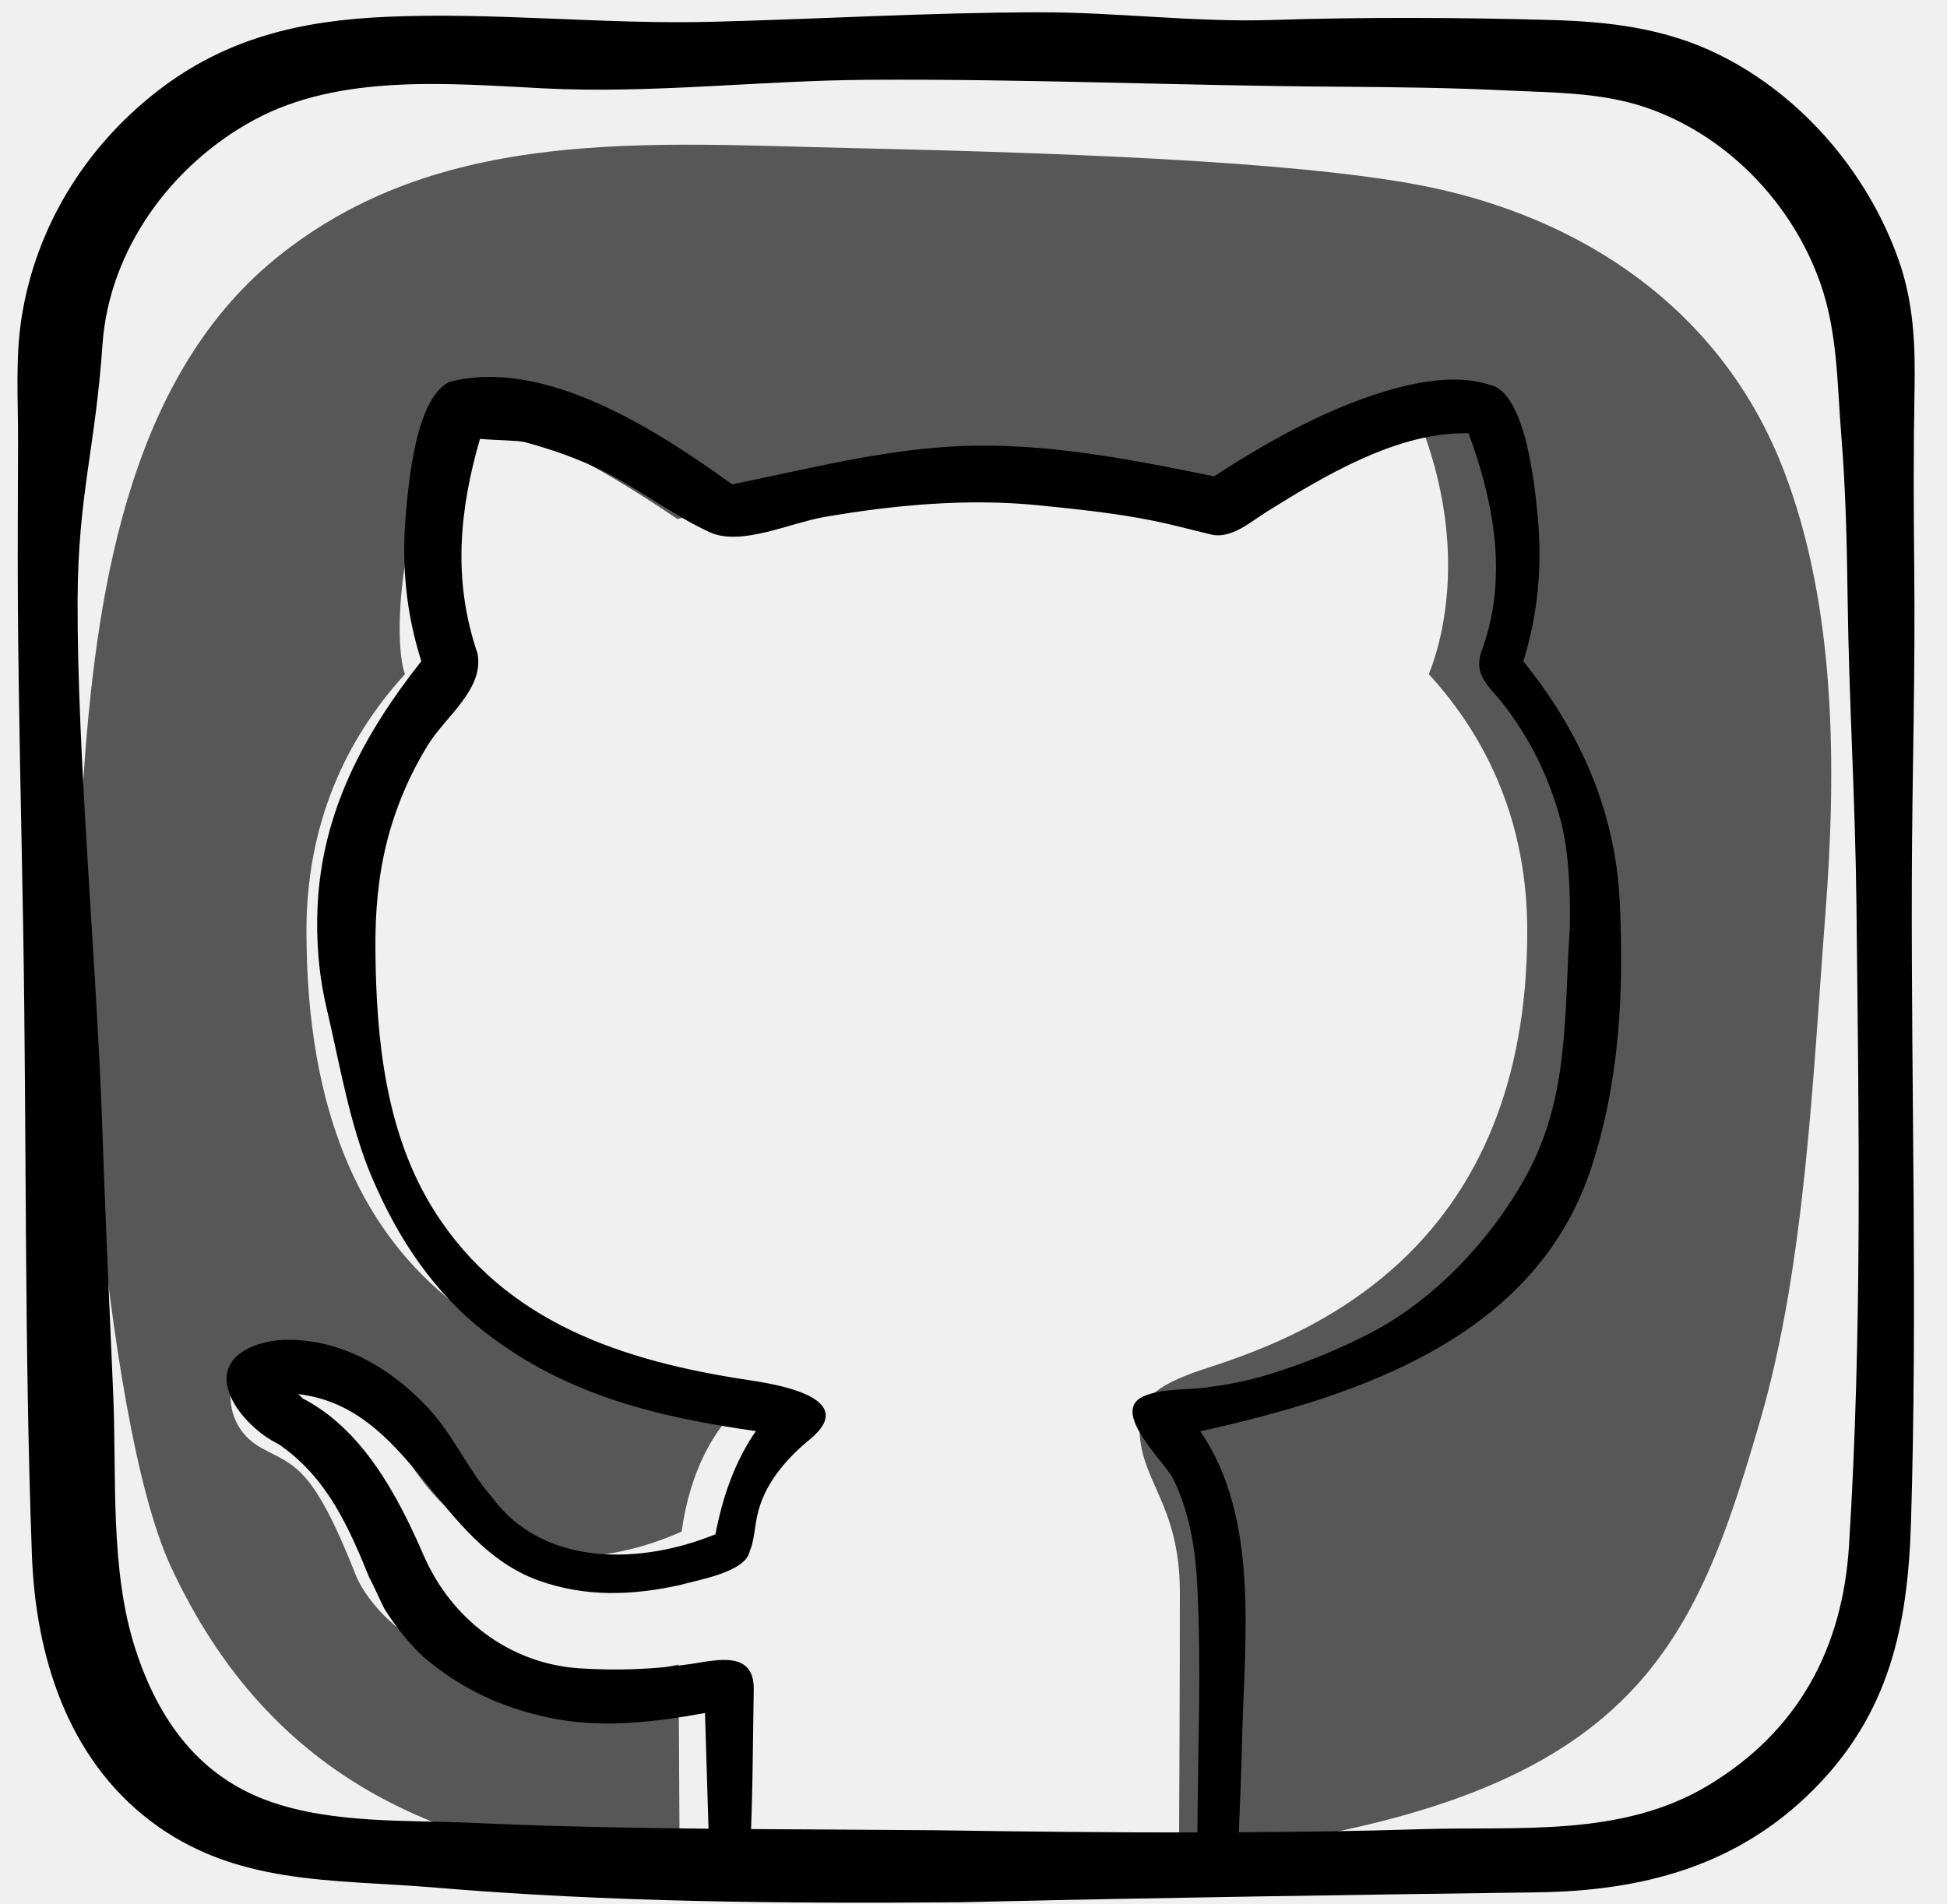
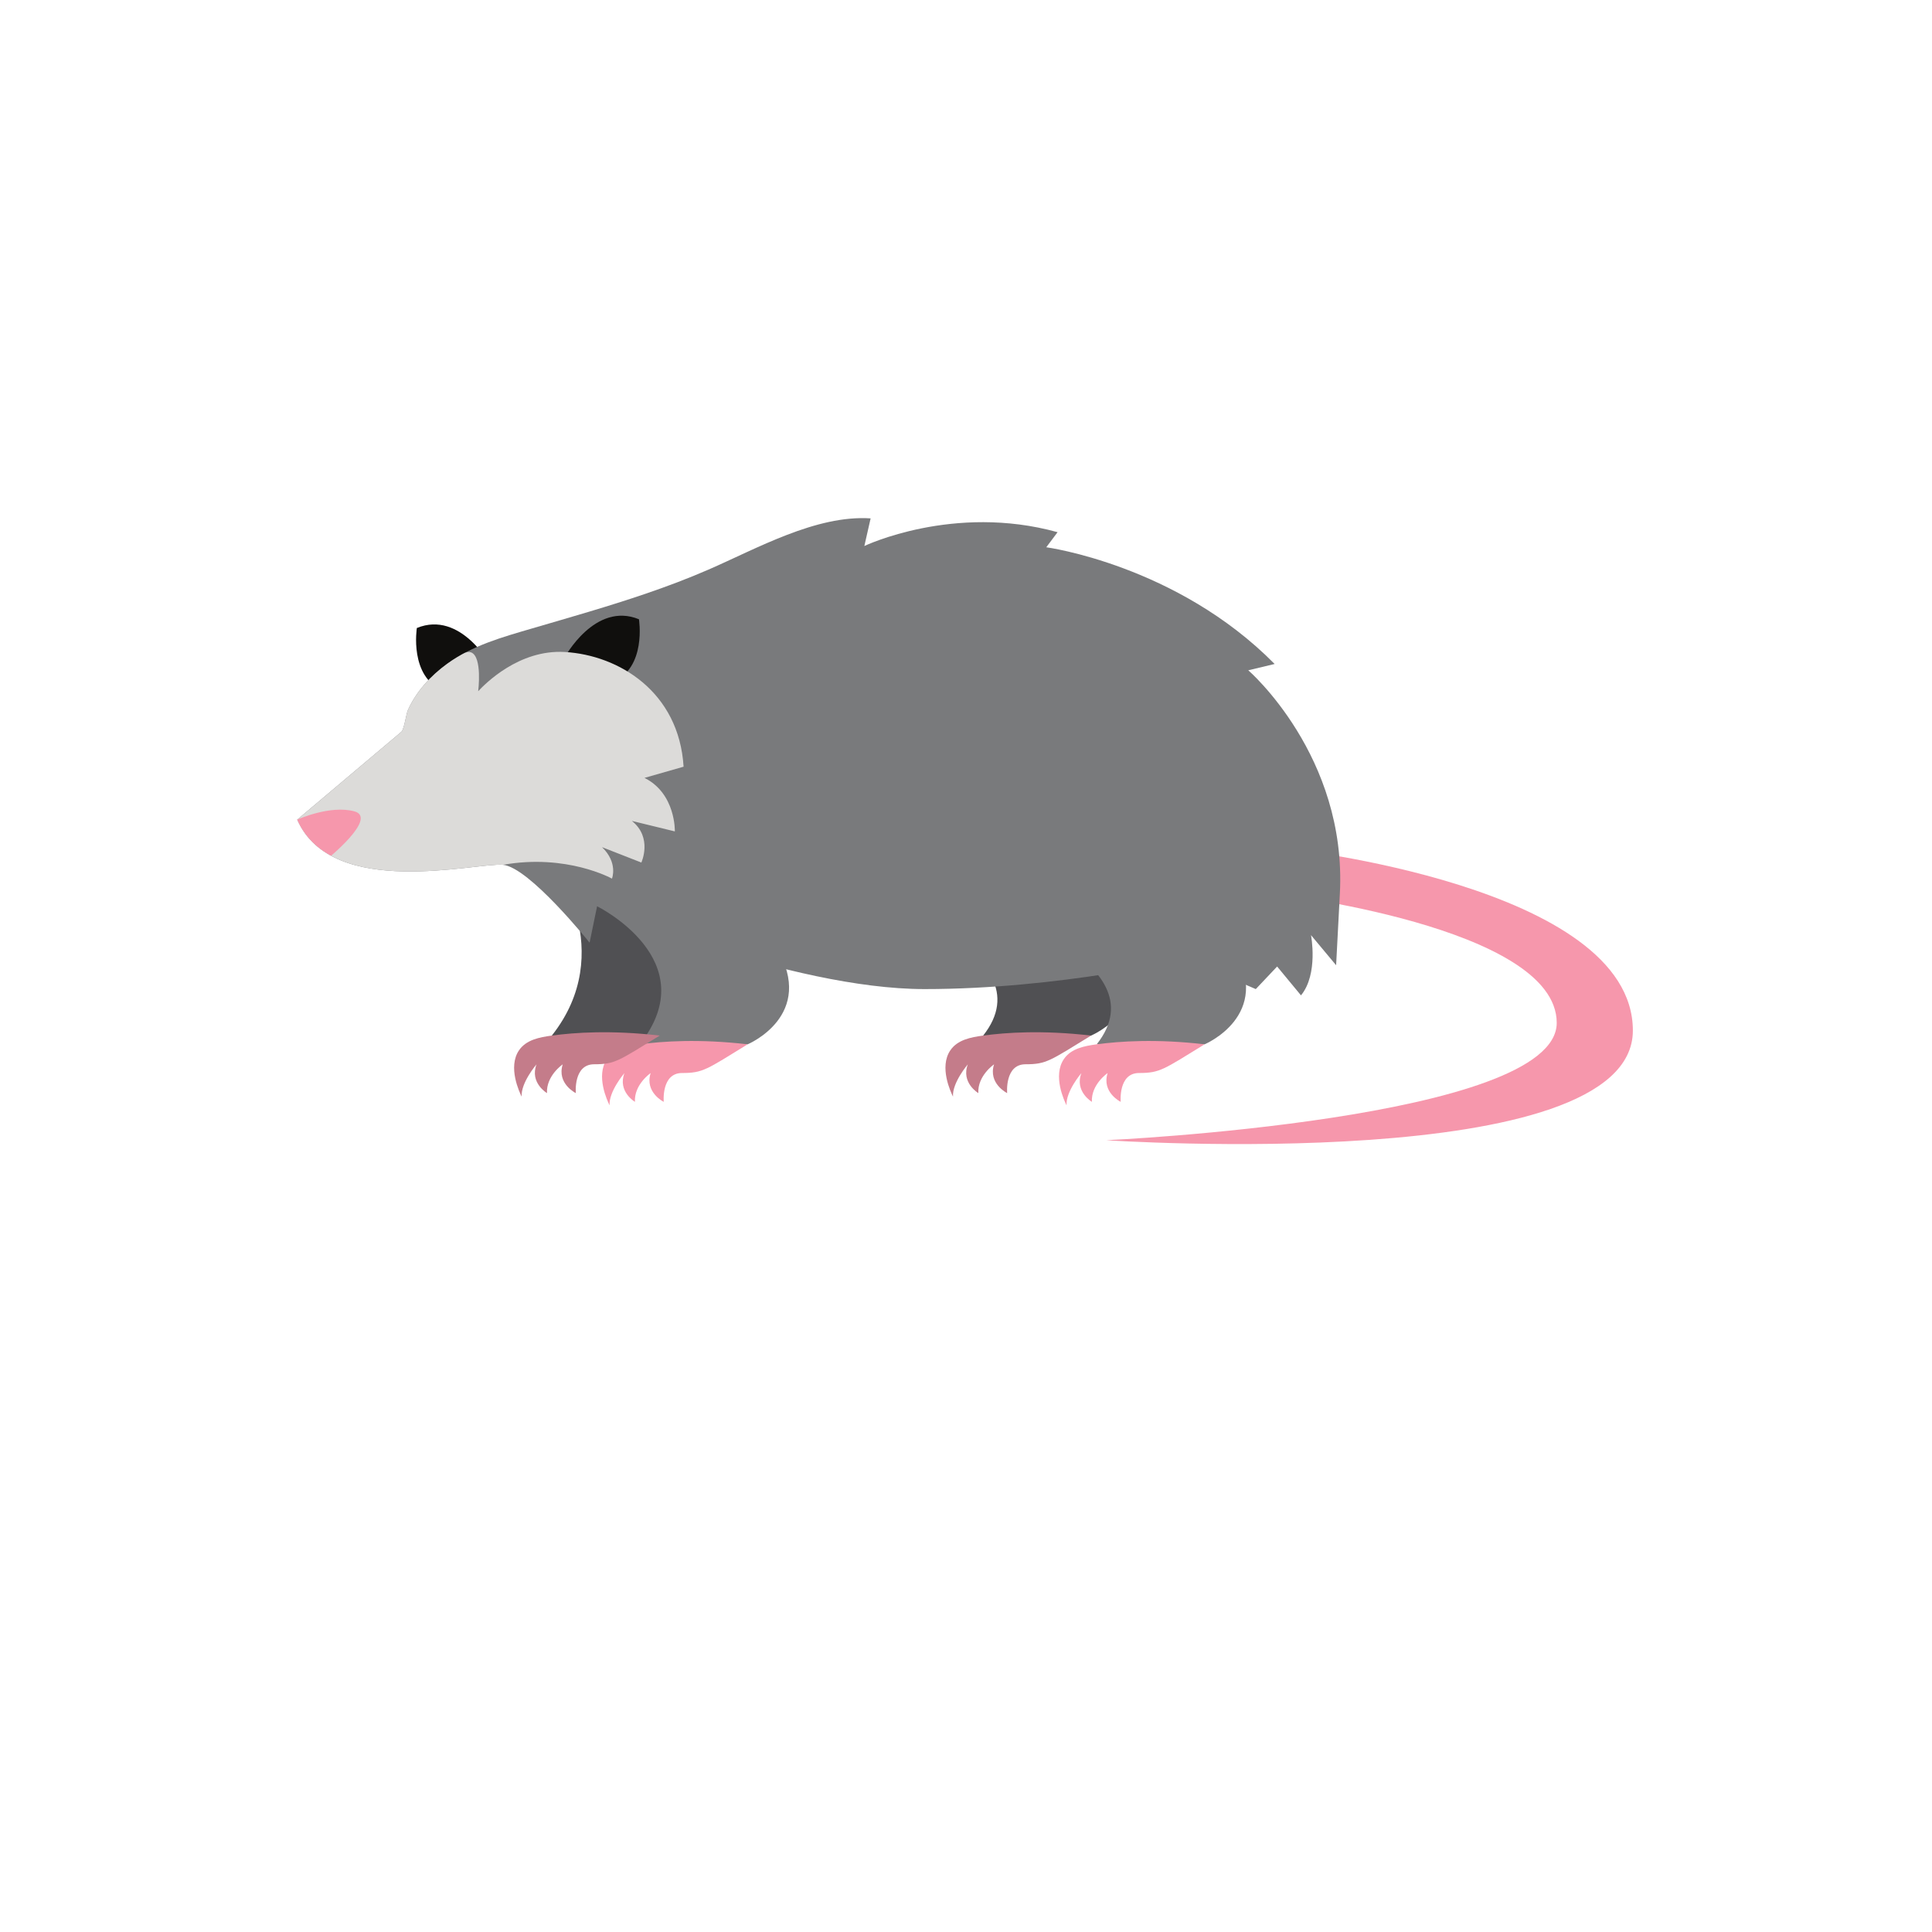
- <svg xmlns="http://www.w3.org/2000/svg" height="155.031" width="158.52" xml:space="preserve">
-   <path d="M145.221 38.278c-4.759-12.357-15.236-19.948-27.938-22.849-9.148-2.089-27.515-2.916-47.722-3.365-16.76-.373-33.779-1.864-47.09 8.964C10.182 31.023 7.75 49.056 6.752 63.923c-.867 12.899 1.53 51.537 7.168 63.657 8.101 17.413 22.343 23.696 41.42 24.832-.021-4.155-.069-11.879-.095-16.883-21.669 4.712-26.242-7.19-26.242-7.19-3.543-9.003-4.996-8.968-7.648-10.397-4.307-2.321-2.368-8.116-.467-7.735 8.703 1.747 11.94 8.028 11.94 8.028 6.947 11.907 18.222 8.465 22.667 6.474.699-5.034 2.717-8.471 4.945-10.416-17.301-1.969-35.489-8.649-35.489-38.494 0-8.504 3.043-15.452 8.026-20.907-.809-1.963-.949-11.438 3.755-20.614 0 0 3.541-2.092 18.425 7.985 6.214-1.726 12.877-2.592 19.496-2.622 6.62.03 13.288.896 19.513 2.622 14.867-10.078 21.398-7.985 21.398-7.985 4.24 10.73 1.573 18.651.765 20.614 4.995 5.455 8.016 12.404 8.016 20.907 0 25.55-17.082 32.681-25.86 35.525-4.047 1.311-5.694 2.36-5.707 4.908-.021 4.354 3.283 6.157 3.283 13.424 0 7.274-.043 15.989-.07 21.464 36.688-3.997 41.676-15.994 47.356-35.592 3.638-12.552 4.264-28.046 5.269-41.077.908-11.783.903-25.009-3.395-36.173z" fill="#575757" />
-   <path d="M154.552 21.082c-2.524-7.053-7.848-13.298-14.59-16.63-4.375-2.162-8.94-2.694-13.721-2.825-7.565-.207-15.05-.246-22.607 0-6.353.206-12.71-.639-19.065-.627-8.854.018-17.719.547-26.571.774-8.864.227-17.698-.794-26.536-.405-6.937.306-13.075 1.7-18.709 6.099-5.871 4.584-9.869 11.091-11.007 18.47-.5 3.246-.269 6.651-.276 9.924-.008 4.258-.04 8.516-.017 12.774.049 8.947.28 17.892.433 26.838.291 17.043.085 34.1.712 51.136.301 8.176 2.861 16.46 9.589 21.613 6.924 5.303 14.845 4.78 23.053 5.457 14.27 1.213 28.612 1.324 42.922 1.211l1.891-.043c15.038-.345 30.075-.559 45.116-.765 8.577-.118 16.299-2.134 22.523-8.405 6.158-6.205 7.64-13.306 7.897-21.732.531-17.425.016-34.816.067-52.241.026-8.873.292-16.73.195-25.603-.052-4.757-.066-9.505.025-14.261.07-3.724-.053-7.205-1.324-10.759zM76.344 149.03c-5.065-.048-10.129-.062-15.193-.098.05-1.474.096-2.948.117-4.423l.099-6.948c.046-3.191-2.991-2.393-5.105-2.075-2.996.451-6.066.554-9.086.356-5.722-.375-10.452-4.057-12.677-9.185-2.13-4.91-5.033-10.406-10.041-12.883.301.164.139.009-.186-.262 9.197 1.087 11.236 12.183 19.581 15.181 3.808 1.368 7.614 1.223 11.52.366 1.409-.415 5.358-1.026 5.676-2.782.349-.772.407-2.019.599-2.844.531-2.546 2.332-4.625 4.278-6.223 4.276-3.51-3.194-4.565-5.067-4.85-10.162-1.544-19.742-4.672-25.487-13.749-3.977-6.284-4.745-13.983-4.807-21.259-.025-2.972.202-5.893.93-8.78a28.156 28.156 0 0 1 3.374-7.953c1.42-2.295 4.572-4.52 4.006-7.419-2.029-5.943-1.482-11.642.202-17.464 1.241.112 3.129.122 3.65.263 2.235.609 4.443 1.373 6.512 2.424 2.906 1.477 5.614 3.565 8.549 4.915 2.517 1.158 6.567-.761 9.273-1.231 5.702-.992 11.713-1.546 17.493-.964 3.138.316 6.26.635 9.356 1.26 1.575.318 3.134.746 4.697 1.119 1.639.39 3.218-1.037 4.514-1.845 4.663-2.909 10.683-6.544 16.45-6.396 2.079 5.655 3.229 11.833 1.073 17.683-.738 2.002.599 2.906 1.746 4.36 2.193 2.833 3.696 5.907 4.643 9.353.764 2.779.828 6.479.776 8.928-.467 6.955-.037 13.66-3.472 19.991-2.836 5.228-7.507 10.241-12.849 12.991a49.916 49.916 0 0 1-7.635 3.152 28.724 28.724 0 0 1-5.139 1.165c-1.699.308-4.07.087-5.631.798-2.734 1.245 1.739 5.302 2.438 6.724 1.317 2.681 1.794 5.605 1.951 8.56.356 6.708.049 13.503.019 20.221-7.038.009-14.079-.07-21.147-.177zm74.198-23.181c-.524 8.389-4.14 15.137-11.501 19.548-7.059 4.23-15.425 3.292-23.328 3.544-4.96.159-9.906.221-14.85.249.099-2.444.204-4.889.259-7.334.188-8.351 1.475-18.199-3.396-25.311 12.959-2.88 27.28-7.643 31.816-21.41 2.326-7.059 2.696-14.444 2.327-21.833-.366-7.338-3.284-13.817-7.843-19.456 1.194-3.838 1.557-7.754 1.171-11.789-.234-2.447-.966-10.192-3.967-10.746-4.304-1.38-10.627 1.097-14.316 2.861-2.833 1.355-5.453 2.912-8.067 4.613-7.552-1.533-14.944-3.007-22.71-2.331-5.629.49-11.019 1.874-16.531 2.982-6.03-4.351-15.27-10.384-23.032-8.333-2.739 1.346-3.314 8.218-3.545 10.928-.345 4.046.051 7.97 1.275 11.806-4.661 5.896-8.075 12.235-8.445 19.899-.136 2.819.088 5.628.74 8.388 1.078 4.566 1.855 9.455 3.701 13.788 2.114 4.961 5.044 9.393 9.38 12.712 6.565 5.024 13.977 6.782 21.861 7.901-1.71 2.499-2.692 5.279-3.29 8.4-5.94 2.442-13.957 2.744-18.176-2.994-1.96-2.241-3.131-5.015-5.157-7.222-2.452-2.672-5.804-4.906-9.451-5.456-1.605-.242-3.075-.271-4.674.286-4.854 1.83-1.146 6.594 1.863 8.032 3.995 2.731 5.742 6.771 7.492 11.082-.303-.776 1.026 2.126 1.153 2.348.886 1.4 1.912 2.726 3.122 3.865 3.058 2.623 6.357 4.161 10.289 4.998 4.178.889 8.505.378 12.688-.381l.286 9.419c-6.353-.061-12.704-.179-19.055-.469-5.422-.247-11.421.083-16.628-1.737-5.749-2.009-9.075-6.584-10.957-12.35-2.131-6.529-1.533-14.136-1.833-20.93-.328-7.42-.654-14.84-.911-22.263-.429-12.438-2.036-29.869-1.984-42.314.036-8.546 1.436-12.252 2.026-20.78.535-7.738 5.615-14.648 12.342-18.293 6.998-3.791 15.921-2.958 23.592-2.57 8.772.444 17.587-.642 26.369-.698 13.115-.083 25.235.477 38.349.563 4.544.03 9.093.08 13.632.302 3.741.183 7.655.148 11.243 1.344 6.622 2.207 11.985 7.732 14.311 14.275 1.442 4.056 1.388 8.242 1.733 12.482.354 4.343.453 8.66.51 13.016.114 8.761.627 16.509.723 25.269.189 17.422.482 34.696-.606 52.1z" />
+ <svg xmlns="http://www.w3.org/2000/svg" width="500" zoomAndPan="magnify" viewBox="0 0 375 375" height="500" preserveAspectRatio="xMidYMid meet" version="1.0">
+   <defs>
+     <clipPath id="f0a9b3b54c">
+       <path d="M 57.188 100 L 261 100 L 261 194 L 57.188 194 Z M 57.188 100 " clip-rule="nonzero" />
+     </clipPath>
+     <clipPath id="ad82807c0b">
+       <path d="M 109.414 119 L 124.664 119 L 124.664 132.965 L 109.414 132.965 Z M 109.414 119 " clip-rule="nonzero" />
+     </clipPath>
+     <clipPath id="b7c043fdd5">
+       <path d="M 125.316 115.242 C 129.441 113.832 133.516 112.301 137.52 110.559 C 146.887 106.484 158.426 99.918 168.988 100.617 L 167.77 105.98 C 167.77 105.98 185.059 97.695 205.273 103.297 L 203.082 106.223 C 203.082 106.223 228.41 109.633 247.406 128.879 L 242.289 130.102 C 242.289 130.102 261.477 146.688 260.066 173.465 C 259.34 187.352 259.34 187.352 259.34 187.352 L 254.465 181.508 C 254.465 181.508 255.93 189.059 252.52 193.199 L 247.891 187.598 L 243.75 191.98 L 230.113 186.133 C 230.113 186.133 205.762 191.98 179.461 191.98 C 153.156 191.98 115.895 175.902 115.895 175.902 L 114.438 182.969 C 114.438 182.969 102.746 168.348 97.633 167.863 C 92.516 167.375 64.512 174.684 57.691 159.09 L 77.906 142.039 C 78.449 141.578 78.836 138.551 79.18 137.801 C 80.82 134.184 83.59 131.172 86.781 128.852 C 91.703 125.27 97.562 123.652 103.316 121.969 C 110.664 119.816 118.059 117.723 125.316 115.242 Z M 125.316 115.242 " clip-rule="nonzero" />
+     </clipPath>
+     <clipPath id="63d2fc2b75">
+       <path d="M 57.312 126 L 132.926 126 L 132.926 171 L 57.312 171 Z M 57.312 126 " clip-rule="nonzero" />
+     </clipPath>
+     <clipPath id="9de52fa1e7">
+       <path d="M 125.316 115.242 C 129.441 113.832 133.516 112.301 137.52 110.559 C 146.887 106.484 158.426 99.918 168.988 100.617 L 167.77 105.98 C 167.77 105.98 185.059 97.695 205.273 103.297 L 203.082 106.223 C 203.082 106.223 228.41 109.633 247.406 128.879 L 242.289 130.102 C 242.289 130.102 261.477 146.688 260.066 173.465 C 259.34 187.352 259.34 187.352 259.34 187.352 L 254.465 181.508 C 254.465 181.508 255.93 189.059 252.52 193.199 L 247.891 187.598 L 243.75 191.98 L 230.113 186.133 C 230.113 186.133 205.762 191.98 179.461 191.98 C 153.156 191.98 115.895 175.902 115.895 175.902 L 114.438 182.969 C 114.438 182.969 102.746 168.348 97.633 167.863 C 92.516 167.375 64.512 174.684 57.691 159.09 L 77.906 142.039 C 78.449 141.578 78.836 138.551 79.18 137.801 C 80.82 134.184 83.59 131.172 86.781 128.852 C 91.703 125.27 97.562 123.652 103.316 121.969 C 110.664 119.816 118.059 117.723 125.316 115.242 Z M 125.316 115.242 " clip-rule="nonzero" />
+     </clipPath>
+     <clipPath id="6c644fc330">
+       <path d="M 57.312 157.121 L 70.02 157.121 L 70.02 167 L 57.312 167 Z M 57.312 157.121 " clip-rule="nonzero" />
+     </clipPath>
+     <clipPath id="59837d5dcc">
+       <path d="M 125.316 115.242 C 129.441 113.832 133.516 112.301 137.52 110.559 C 146.887 106.484 158.426 99.918 168.988 100.617 L 167.77 105.98 C 167.77 105.98 185.059 97.695 205.273 103.297 L 203.082 106.223 C 203.082 106.223 228.41 109.633 247.406 128.879 L 242.289 130.102 C 242.289 130.102 261.477 146.688 260.066 173.465 C 259.34 187.352 259.34 187.352 259.34 187.352 L 254.465 181.508 C 254.465 181.508 255.93 189.059 252.52 193.199 L 247.891 187.598 L 243.75 191.98 L 230.113 186.133 C 230.113 186.133 205.762 191.98 179.461 191.98 C 153.156 191.98 115.895 175.902 115.895 175.902 L 114.438 182.969 C 114.438 182.969 102.746 168.348 97.633 167.863 C 92.516 167.375 64.512 174.684 57.691 159.09 L 77.906 142.039 C 78.449 141.578 78.836 138.551 79.18 137.801 C 80.82 134.184 83.59 131.172 86.781 128.852 C 91.703 125.27 97.562 123.652 103.316 121.969 C 110.664 119.816 118.059 117.723 125.316 115.242 Z M 125.316 115.242 " clip-rule="nonzero" />
+     </clipPath>
+   </defs>
+   <rect x="-37.5" width="450" fill="#ffffff" y="-37.5" height="450" fill-opacity="1" />
+   <rect x="-37.5" width="450" fill="#ffffff" y="-37.5" height="450" fill-opacity="1" />
+   <rect x="-37.5" width="450" fill="#ffffff" y="-37.5" height="450" fill-opacity="1" />
+   <path fill="#505053" d="M 167.293 174.207 C 167.293 174.207 203.738 184.684 190.832 201.004 L 211.777 201.004 C 211.777 201.004 225.172 195.402 217.379 182.246 L 167.293 174.207 " fill-opacity="1" fill-rule="nonzero" />
+   <path fill="#505053" d="M 107.309 167.418 C 107.309 167.418 120.02 184.684 107.109 201.004 L 128.055 201.004 C 128.055 201.004 141.449 195.402 133.652 182.246 L 107.309 167.418 " fill-opacity="1" fill-rule="nonzero" />
+   <path fill="#f697ac" d="M 249.461 164.66 C 249.461 164.66 316.938 171.828 316.938 200.031 C 316.938 228.227 214.727 221.316 214.727 221.316 C 214.727 221.316 302.16 217.305 302.16 198.543 C 302.16 179.777 247 173.434 247 173.434 L 249.461 164.66 " fill-opacity="1" fill-rule="nonzero" />
+   <path fill="#100f0d" d="M 95.348 129.324 C 95.348 129.324 89.461 118.387 80.91 121.895 C 80.91 121.895 79.371 131.43 86.098 134.094 L 95.348 129.324 " fill-opacity="1" fill-rule="nonzero" />
+   <g clip-path="url(#f0a9b3b54c)">
+     <path fill="#797a7c" d="M 125.316 115.242 C 129.441 113.832 133.516 112.301 137.52 110.559 C 146.887 106.484 158.426 99.918 168.988 100.617 L 167.77 105.98 C 167.77 105.98 185.059 97.695 205.273 103.297 L 203.082 106.223 C 203.082 106.223 228.41 109.633 247.406 128.879 L 242.289 130.102 C 242.289 130.102 261.477 146.688 260.066 173.465 C 259.34 187.352 259.34 187.352 259.34 187.352 L 254.465 181.508 C 254.465 181.508 255.93 189.059 252.52 193.199 L 247.891 187.598 L 243.75 191.98 L 230.113 186.133 C 230.113 186.133 205.762 191.98 179.461 191.98 C 153.156 191.98 115.895 175.902 115.895 175.902 L 114.438 182.969 C 114.438 182.969 102.746 168.348 97.633 167.863 C 92.516 167.375 64.512 174.684 57.691 159.09 L 77.906 142.039 C 78.449 141.578 78.836 138.551 79.18 137.801 C 80.82 134.184 83.59 131.172 86.781 128.852 C 91.703 125.27 97.562 123.652 103.316 121.969 C 110.664 119.816 118.059 117.723 125.316 115.242 " fill-opacity="1" fill-rule="nonzero" />
+   </g>
+   <g clip-path="url(#ad82807c0b)">
+     <g clip-path="url(#b7c043fdd5)">
+       <path fill="#100f0d" d="M 109.582 127.629 C 109.582 127.629 115.473 116.691 124.02 120.199 C 124.02 120.199 125.566 129.73 118.832 132.398 L 109.582 127.629 " fill-opacity="1" fill-rule="nonzero" />
+     </g>
+   </g>
+   <g clip-path="url(#63d2fc2b75)">
+     <g clip-path="url(#9de52fa1e7)">
+       <path fill="#dcdbd9" d="M 92.816 134.164 C 92.816 134.164 93.664 127.477 91.441 126.629 C 90.645 126.328 89.809 126.926 88.91 127.457 C 83.281 130.801 80.441 128.395 76.941 131.211 C 74.82 132.914 75.828 133.824 72.477 138.934 C 70.531 141.902 68.777 143.75 67.508 145.148 C 64.734 148.199 60.582 153.145 54.648 161.375 C 57.09 163.957 59.531 166.535 61.977 169.117 C 61.977 169.117 85.234 170.07 97.633 167.863 C 110.027 165.652 118.781 170.539 118.781 170.539 C 118.781 170.539 120.02 167.488 116.855 164.434 L 124.484 167.418 C 124.484 167.418 126.723 162.598 122.652 159.34 L 130.988 161.375 C 130.988 161.375 131.203 154.043 125.094 150.988 L 132.684 148.816 C 131.797 134.32 120.168 127.164 109.621 126.551 C 100.699 126.031 94.121 132.773 92.816 134.164 " fill-opacity="1" fill-rule="nonzero" />
+     </g>
+   </g>
+   <g clip-path="url(#6c644fc330)">
+     <g clip-path="url(#59837d5dcc)">
+       <path fill="#f697ac" d="M 57.691 159.09 C 57.691 159.09 64.023 156.203 68.77 157.477 C 73.516 158.75 63.23 166.977 63.23 166.977 L 59.047 162.922 L 57.691 159.09 " fill-opacity="1" fill-rule="nonzero" />
+     </g>
+   </g>
+   <path fill="#797a7c" d="M 115.895 175.902 C 115.895 175.902 137.086 186.379 124.176 202.699 L 145.121 202.699 C 145.121 202.699 158.516 197.098 150.723 183.941 L 115.895 175.902 " fill-opacity="1" fill-rule="nonzero" />
+   <path fill="#f697ac" d="M 145.121 202.699 C 137.141 207.59 136.465 208.27 132.395 208.27 C 128.324 208.27 128.832 213.867 128.832 213.867 C 128.832 213.867 125.102 212.031 126.289 208.285 C 126.289 208.285 123.066 210.477 123.238 213.867 C 123.238 213.867 119.844 211.863 121.203 208.285 C 121.203 208.285 118.148 211.832 118.32 214.547 C 117.906 213.711 115.578 208.824 117.812 205.555 C 119.215 203.504 121.773 203.027 124.176 202.699 C 128.648 202.102 135.668 201.609 145.121 202.699 " fill-opacity="1" fill-rule="nonzero" />
+   <path fill="#c47c8a" d="M 128.055 201.004 C 120.074 205.895 119.398 206.574 115.328 206.574 C 111.258 206.574 111.766 212.172 111.766 212.172 C 111.766 212.172 108.035 210.336 109.223 206.59 C 109.223 206.59 106 208.781 106.168 212.172 C 106.168 212.172 102.777 210.168 104.137 206.59 C 104.137 206.59 101.082 210.137 101.25 212.852 C 100.84 212.016 98.512 207.129 100.742 203.859 C 102.145 201.809 104.707 201.332 107.109 201.004 C 111.582 200.402 118.602 199.914 128.055 201.004 " fill-opacity="1" fill-rule="nonzero" />
+   <path fill="#797a7c" d="M 189.332 175.902 C 189.332 175.902 225.781 186.379 212.875 202.699 L 233.816 202.699 C 233.816 202.699 247.211 197.098 239.422 183.941 L 189.332 175.902 " fill-opacity="1" fill-rule="nonzero" />
+   <path fill="#f697ac" d="M 233.816 202.699 C 225.84 207.59 225.16 208.27 221.09 208.27 C 217.023 208.27 217.527 213.867 217.527 213.867 C 217.527 213.867 213.797 212.031 214.988 208.285 C 214.988 208.285 211.762 210.477 211.934 213.867 C 211.934 213.867 208.543 211.863 209.898 208.285 C 209.898 208.285 206.848 211.832 207.016 214.547 C 206.602 213.711 204.273 208.824 206.508 205.555 C 207.91 203.504 210.469 203.027 212.875 202.699 C 217.344 202.102 224.367 201.609 233.816 202.699 " fill-opacity="1" fill-rule="nonzero" />
+   <path fill="#c47c8a" d="M 211.777 201.004 C 203.797 205.895 203.117 206.574 199.051 206.574 C 194.98 206.574 195.488 212.172 195.488 212.172 C 195.488 212.172 191.758 210.336 192.945 206.59 C 192.945 206.59 189.723 208.781 189.891 212.172 C 189.891 212.172 186.5 210.168 187.855 206.59 C 187.855 206.59 184.805 210.137 184.977 212.852 C 184.562 212.016 182.23 207.129 184.465 203.859 C 185.867 201.809 188.426 201.332 190.832 201.004 C 195.305 200.402 202.328 199.914 211.777 201.004 " fill-opacity="1" fill-rule="nonzero" />
</svg>
